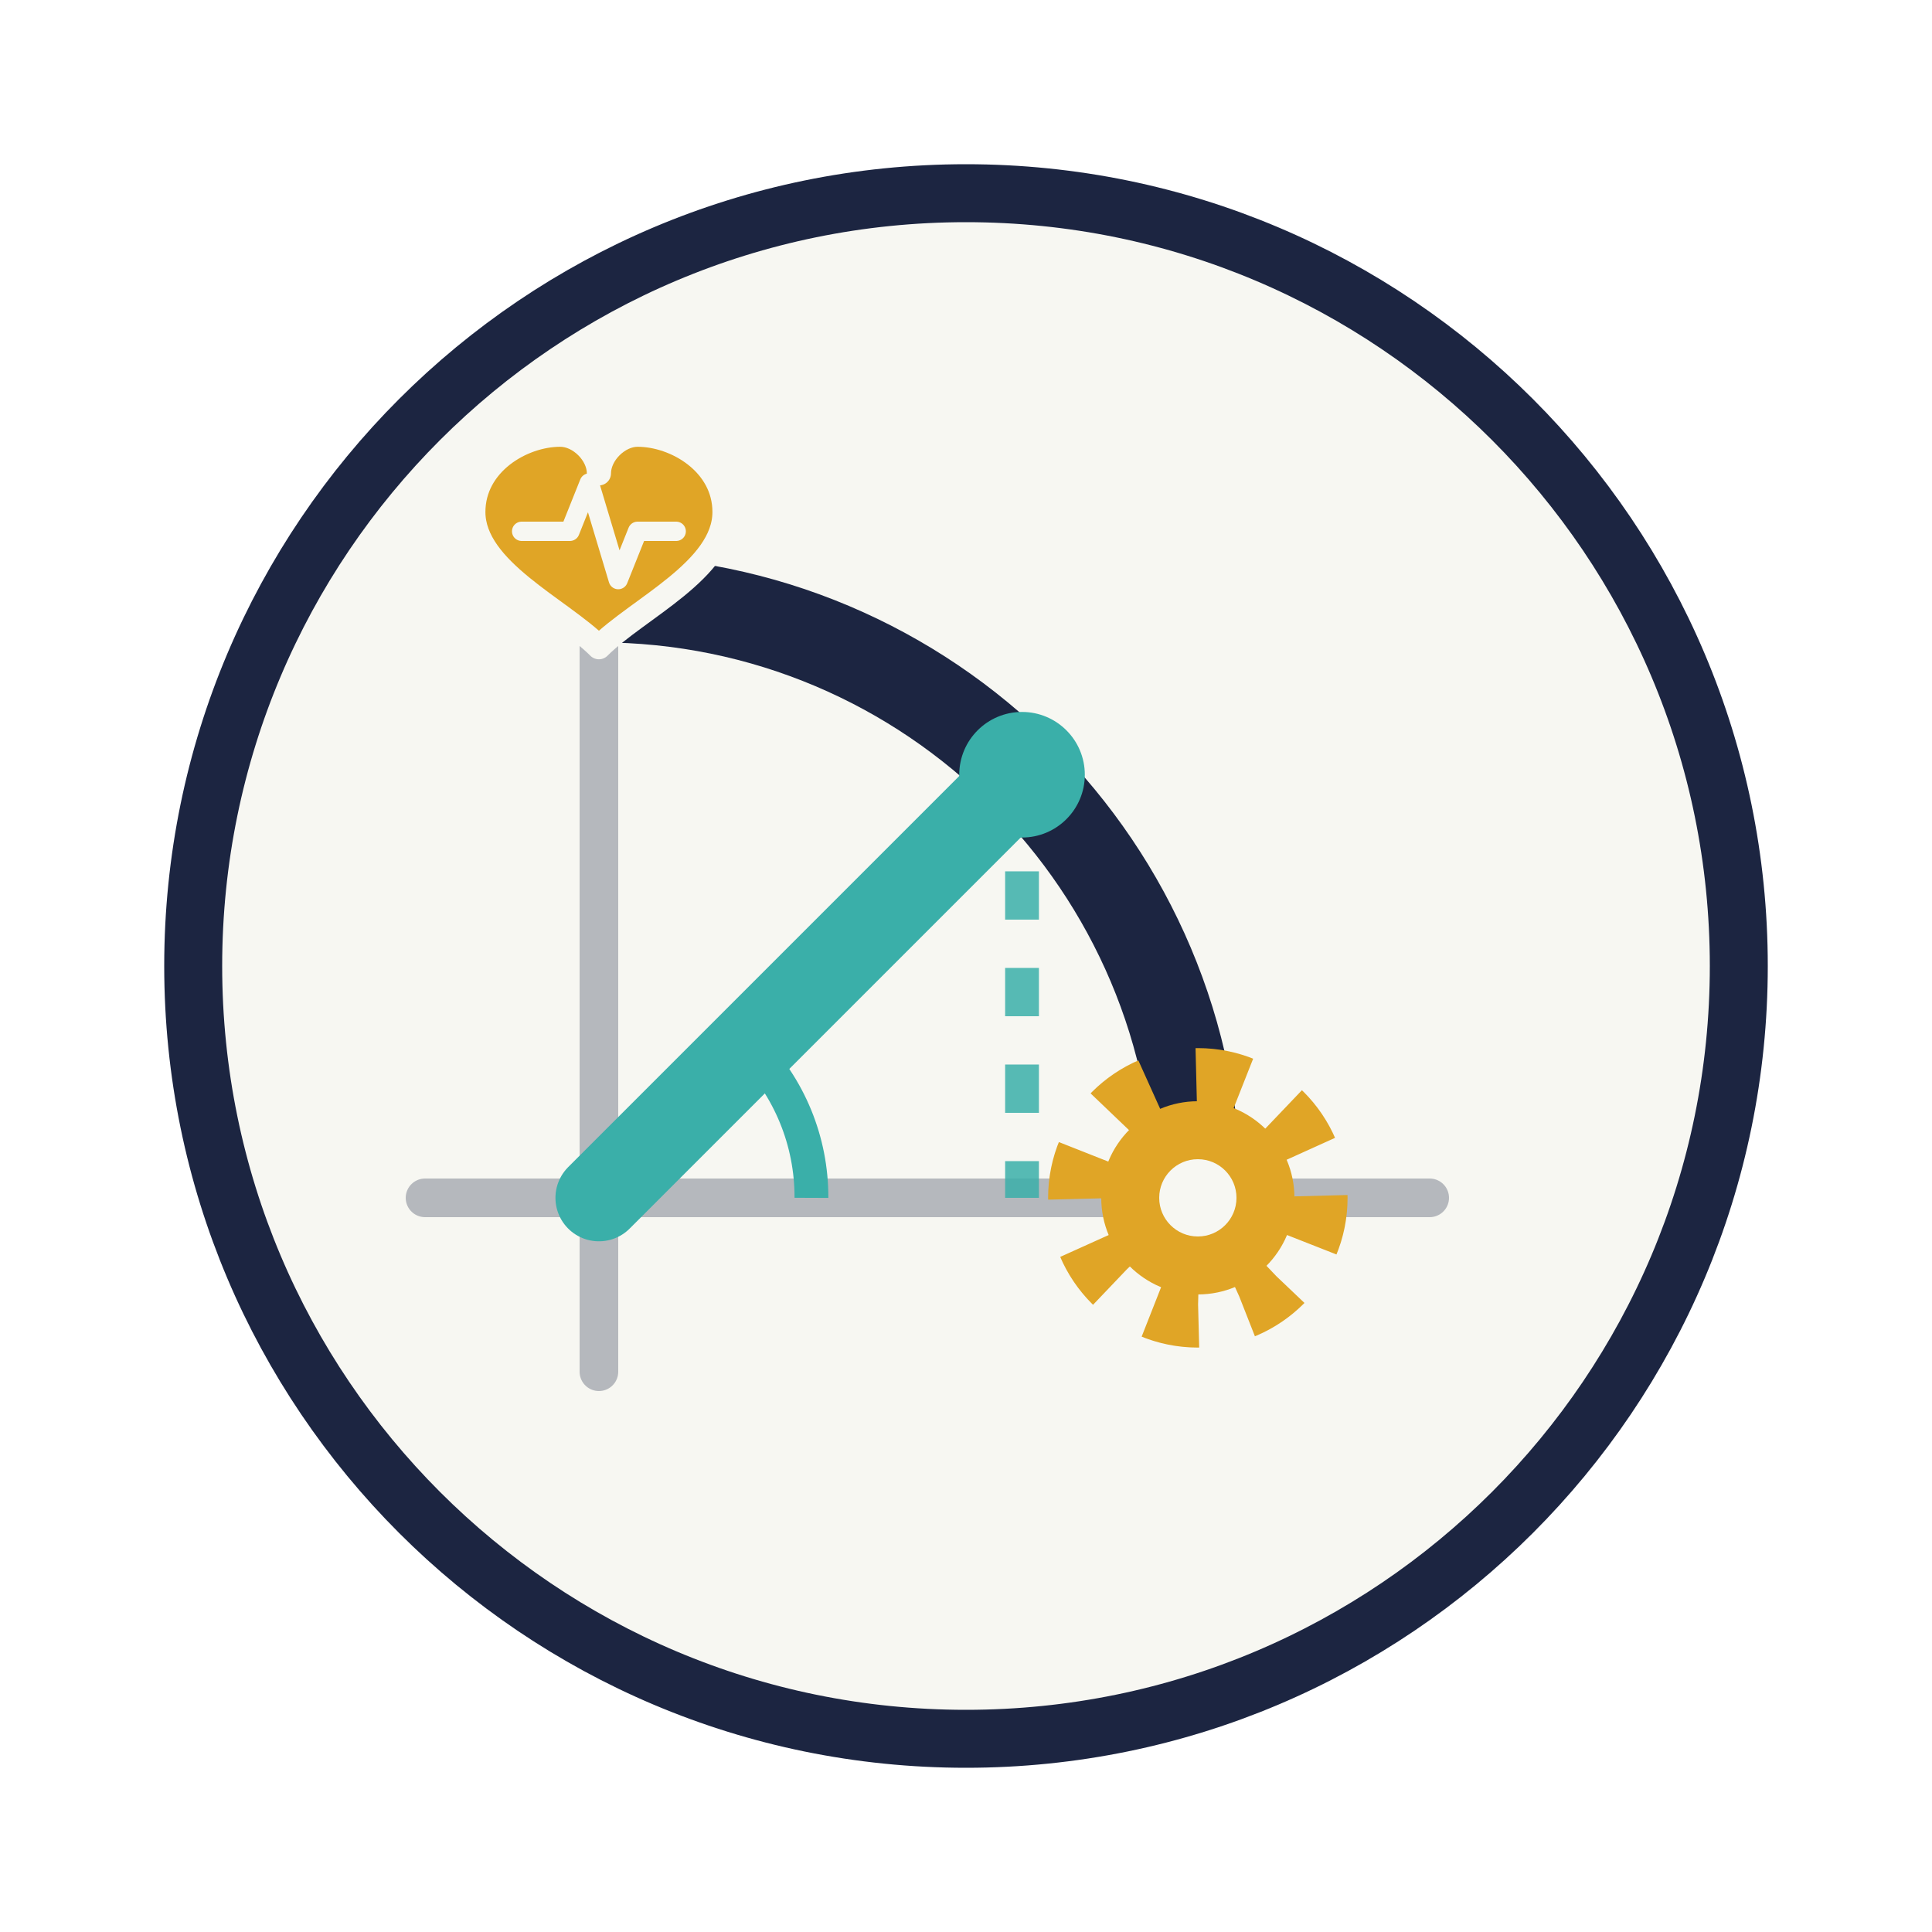
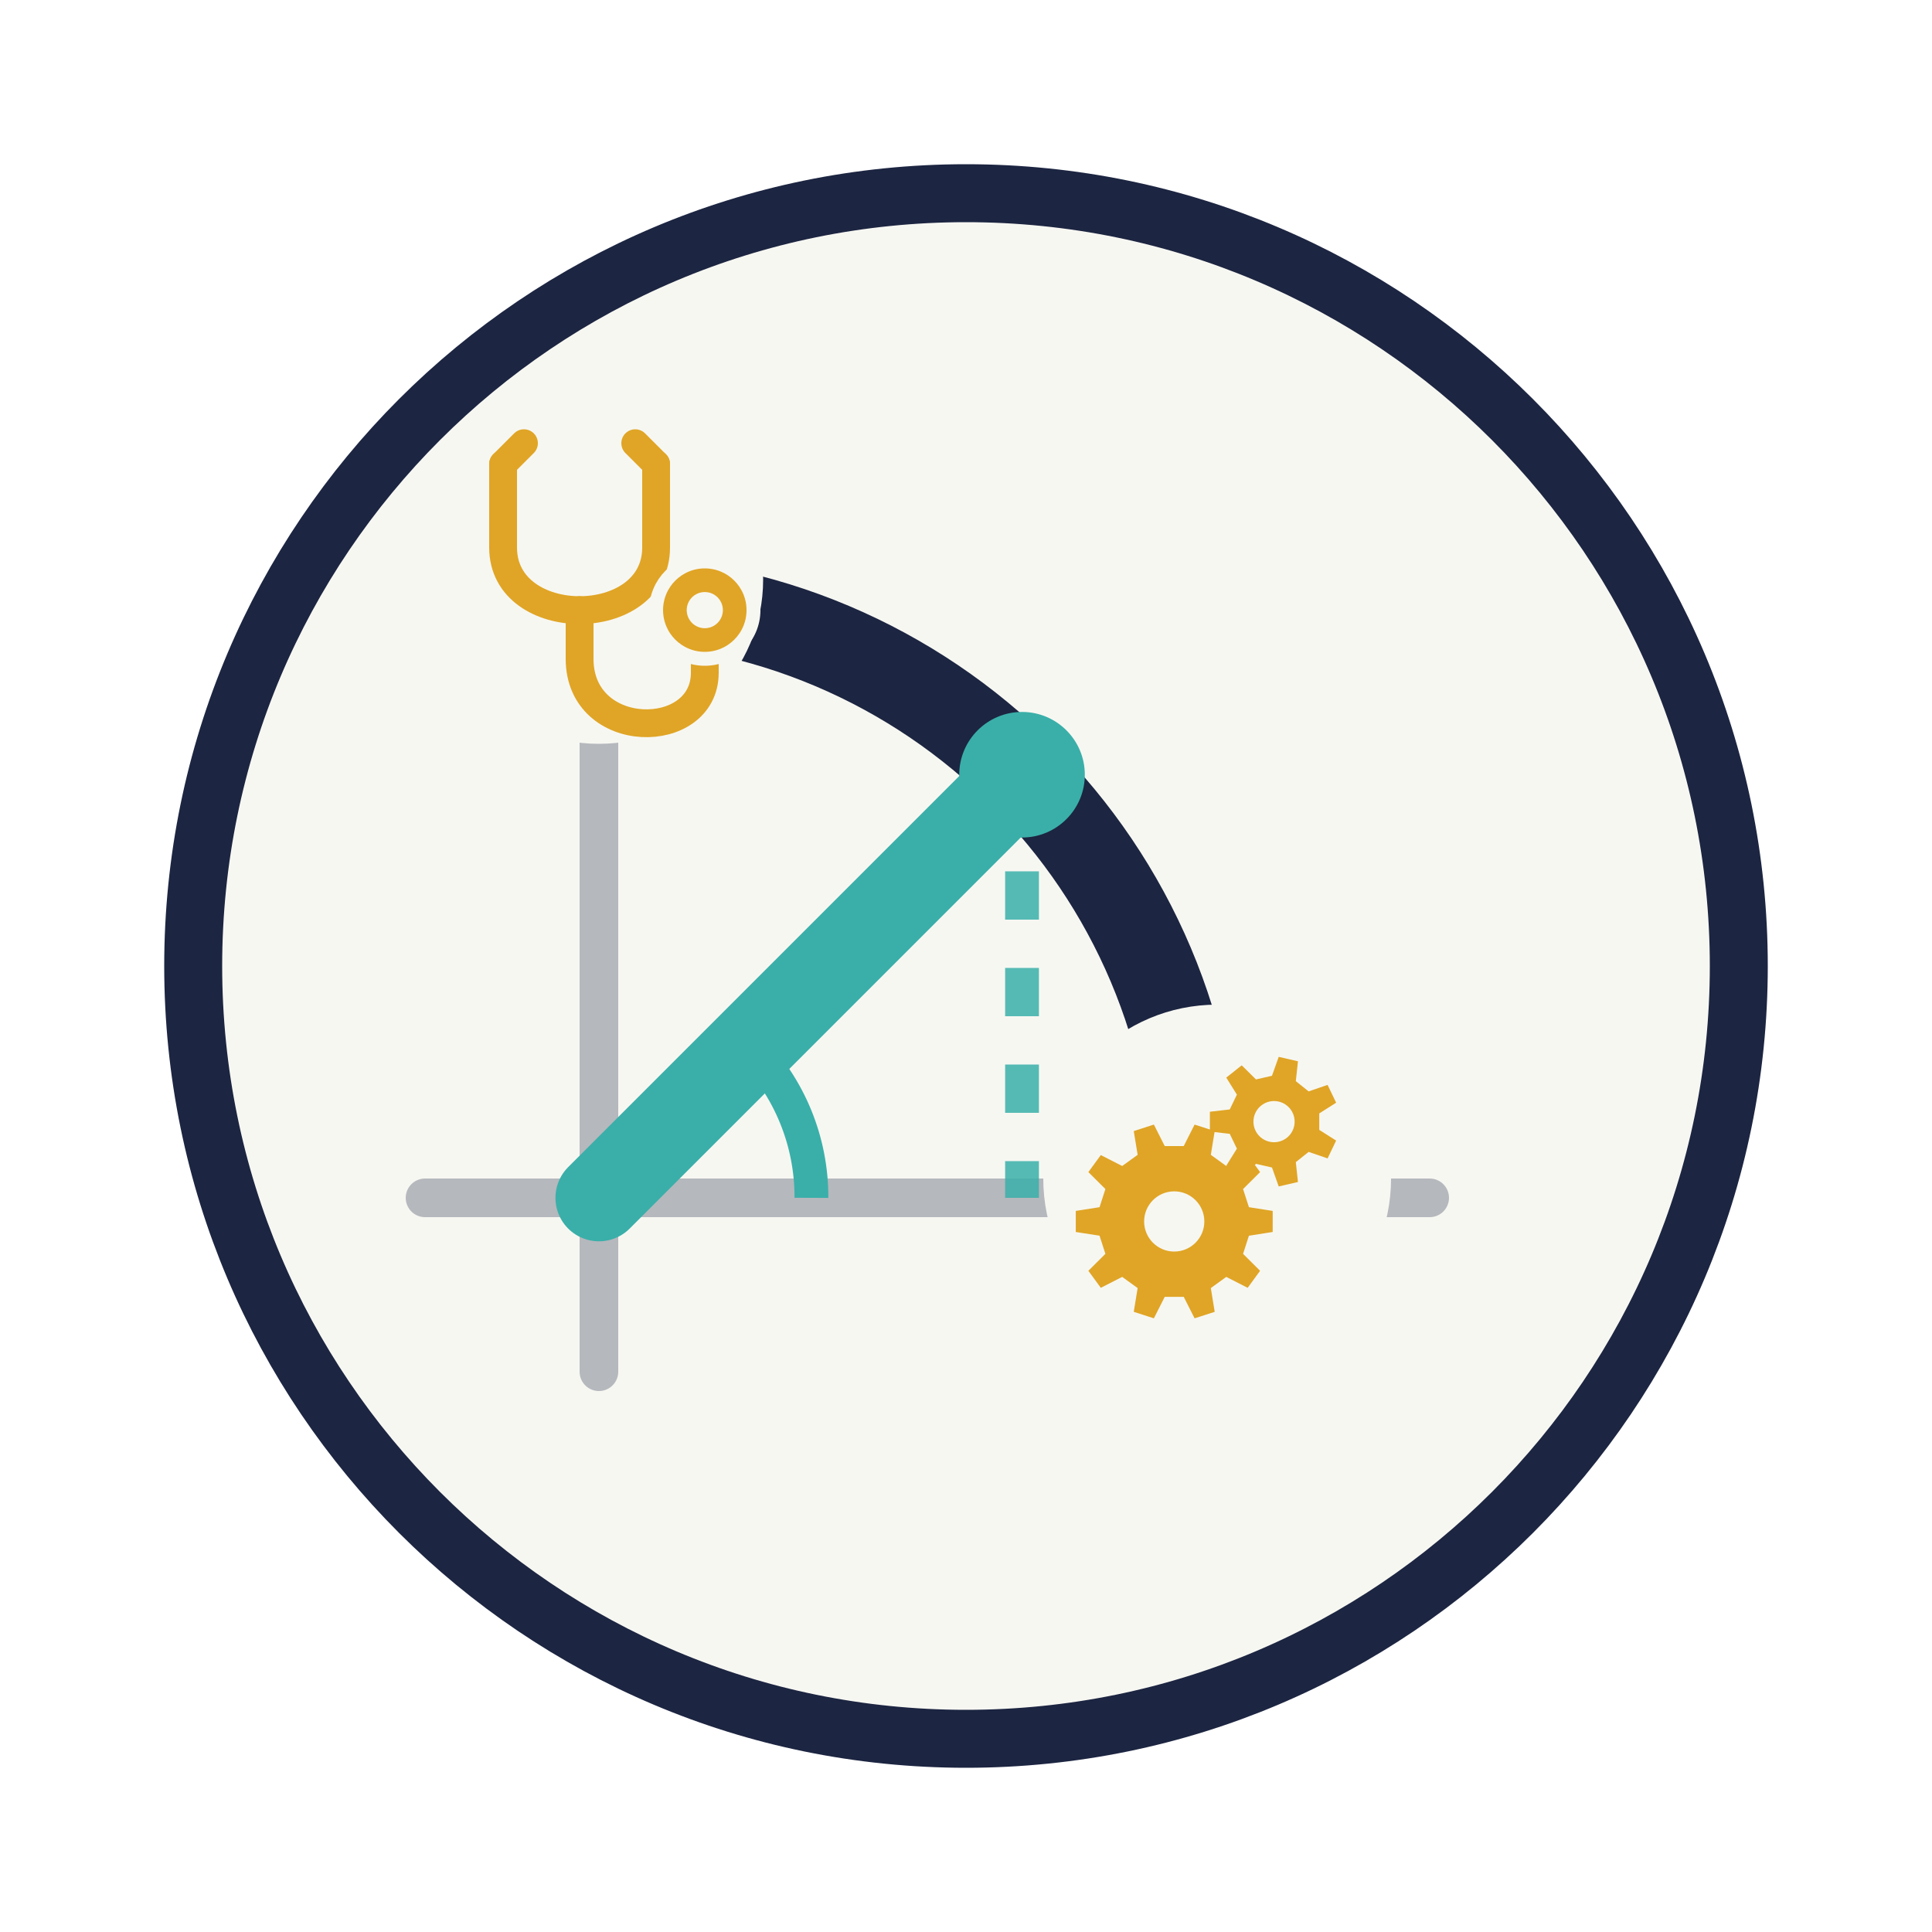
<svg xmlns="http://www.w3.org/2000/svg" viewBox="0 0 200 200" width="512" height="512">
  <circle cx="100" cy="100" r="80" fill="#F7F7F2" stroke="#1C2541" stroke-width="6" />
-   <path d="M44 124 L148 124 M62 142 L62 66" stroke="#1C2541" stroke-width="4" stroke-linecap="round" opacity="0.3" />
+   <path d="M44 124 L148 124 M62 142 L62 74" stroke="#1C2541" stroke-width="4" stroke-linecap="round" opacity="0.3" />
  <path d="M124 124 A 62 62 0 0 0 62 62" stroke="#1C2541" stroke-width="9" fill="none" stroke-linecap="round" />
  <path d="M62 124 L105.8 80.2" stroke="#3AAFA9" stroke-width="9" stroke-linecap="round" />
  <path d="M105.8 80.2 L105.8 124" stroke="#3AAFA9" stroke-width="3.5" stroke-dasharray="5 5" opacity="0.85" />
  <path d="M84 124 A 22 22 0 0 0 77.6 108.4" stroke="#3AAFA9" stroke-width="3.5" fill="none" />
  <circle cx="105.8" cy="80.2" r="6.5" fill="#3AAFA9" />
-   <path transform="translate(62 58)" d="M0 9 C -4 5, -13 1, -13 -5 C -13 -10, -8 -13, -4 -13 C -2 -13, 0 -11, 0 -9 C 0 -11, 2 -13, 4 -13 C 8 -13, 13 -10, 13 -5 C 13 1, 4 5, 0 9 Z" fill="#E0A526" stroke="#F7F7F2" stroke-width="2.5" stroke-linejoin="round" />
-   <path transform="translate(62 58)" d="M-8 -3 L-3 -3 L-1 -8 L2 2 L4 -3 L8 -3" stroke="#F7F7F2" stroke-width="2" fill="none" stroke-linecap="round" stroke-linejoin="round" />
-   <g transform="translate(124 124)">
-     <circle r="12" fill="none" stroke="#E0A526" stroke-width="7" stroke-dasharray="4.7 4.7" />
-     <circle r="10" fill="#E0A526" stroke="#F7F7F2" stroke-width="0" />
-     <circle r="4" fill="#F7F7F2" />
+   <circle cx="62" cy="60" r="17" fill="#F7F7F2" />
+   <g transform="translate(60 61) scale(0.72)" fill="none" stroke-linecap="round" stroke-linejoin="round">
+     <path d="M-11 -18 L-11 -6 C-11 6, 11 6, 11 -6 L11 -18" stroke="#E0A526" stroke-width="4" />
+     <path d="M-11 -18 L-8 -21 M11 -18 L8 -21" stroke="#E0A526" stroke-width="4" />
+     <path d="M0 3 L0 10 C0 22, 18 22, 18 12 L18 9" stroke="#E0A526" stroke-width="4" />
+     <circle cx="18" cy="3" r="7" fill="#E0A526" stroke="#F7F7F2" stroke-width="2" />
+     <circle cx="18" cy="3" r="2.6" fill="#F7F7F2" stroke="none" />
+   </g>
+   <circle cx="126" cy="122" r="18" fill="#F7F7F2" />
+   <g transform="translate(125 123) scale(0.82) translate(-4.2 4.2)" fill-rule="evenodd">
+     <path d="M9.43 -1.80 L12.43 -1.33 L12.43 1.33 L9.43 1.80 L8.69 4.09 L10.84 6.23 L9.27 8.38 L6.57 7.00 L4.62 8.41 L5.11 11.41 L2.57 12.23 L1.20 9.52 L-1.20 9.52 L-2.57 12.23 L-5.11 11.41 L-4.62 8.41 L-6.57 7.00 L-9.27 8.38 L-10.84 6.23 L-8.69 4.09 L-9.43 1.80 L-12.43 1.33 L-12.43 -1.33 L-9.43 -1.80 L-8.69 -4.09 L-10.84 -6.23 L-9.27 -8.38 L-6.57 -7.00 L-4.62 -8.41 L-5.11 -11.41 L-2.57 -12.23 L-1.20 -9.52 L1.20 -9.52 L2.57 -12.23 L5.11 -11.41 L4.62 -8.41 L6.57 -7.00 L9.27 -8.38 L10.84 -6.23 L8.69 -4.09 Z M3.80 0 A3.8 3.8 0 1 0 -3.80 0 A3.8 3.8 0 1 0 3.80 0 Z" fill="#E0A526" />
+     <path transform="translate(12.6 -12.6)" d="M5.71 1.04 L7.84 2.39 L6.76 4.64 L4.37 3.82 L2.75 5.11 L3.02 7.62 L0.59 8.18 L-0.26 5.79 L-2.28 5.33 L-4.08 7.11 L-6.03 5.56 L-4.69 3.41 L-5.59 1.54 L-8.10 1.25 L-8.10 -1.25 L-5.59 -1.54 L-4.69 -3.41 L-6.03 -5.56 L-4.08 -7.11 L-2.28 -5.33 L-0.26 -5.79 L0.59 -8.18 L3.02 -7.62 L2.75 -5.11 L4.37 -3.82 L6.76 -4.64 L7.84 -2.39 L5.71 -1.04 Z M2.60 0 A2.6 2.6 0 1 0 -2.60 0 A2.6 2.6 0 1 0 2.60 0 Z" fill="#E0A526" />
  </g>
</svg>
